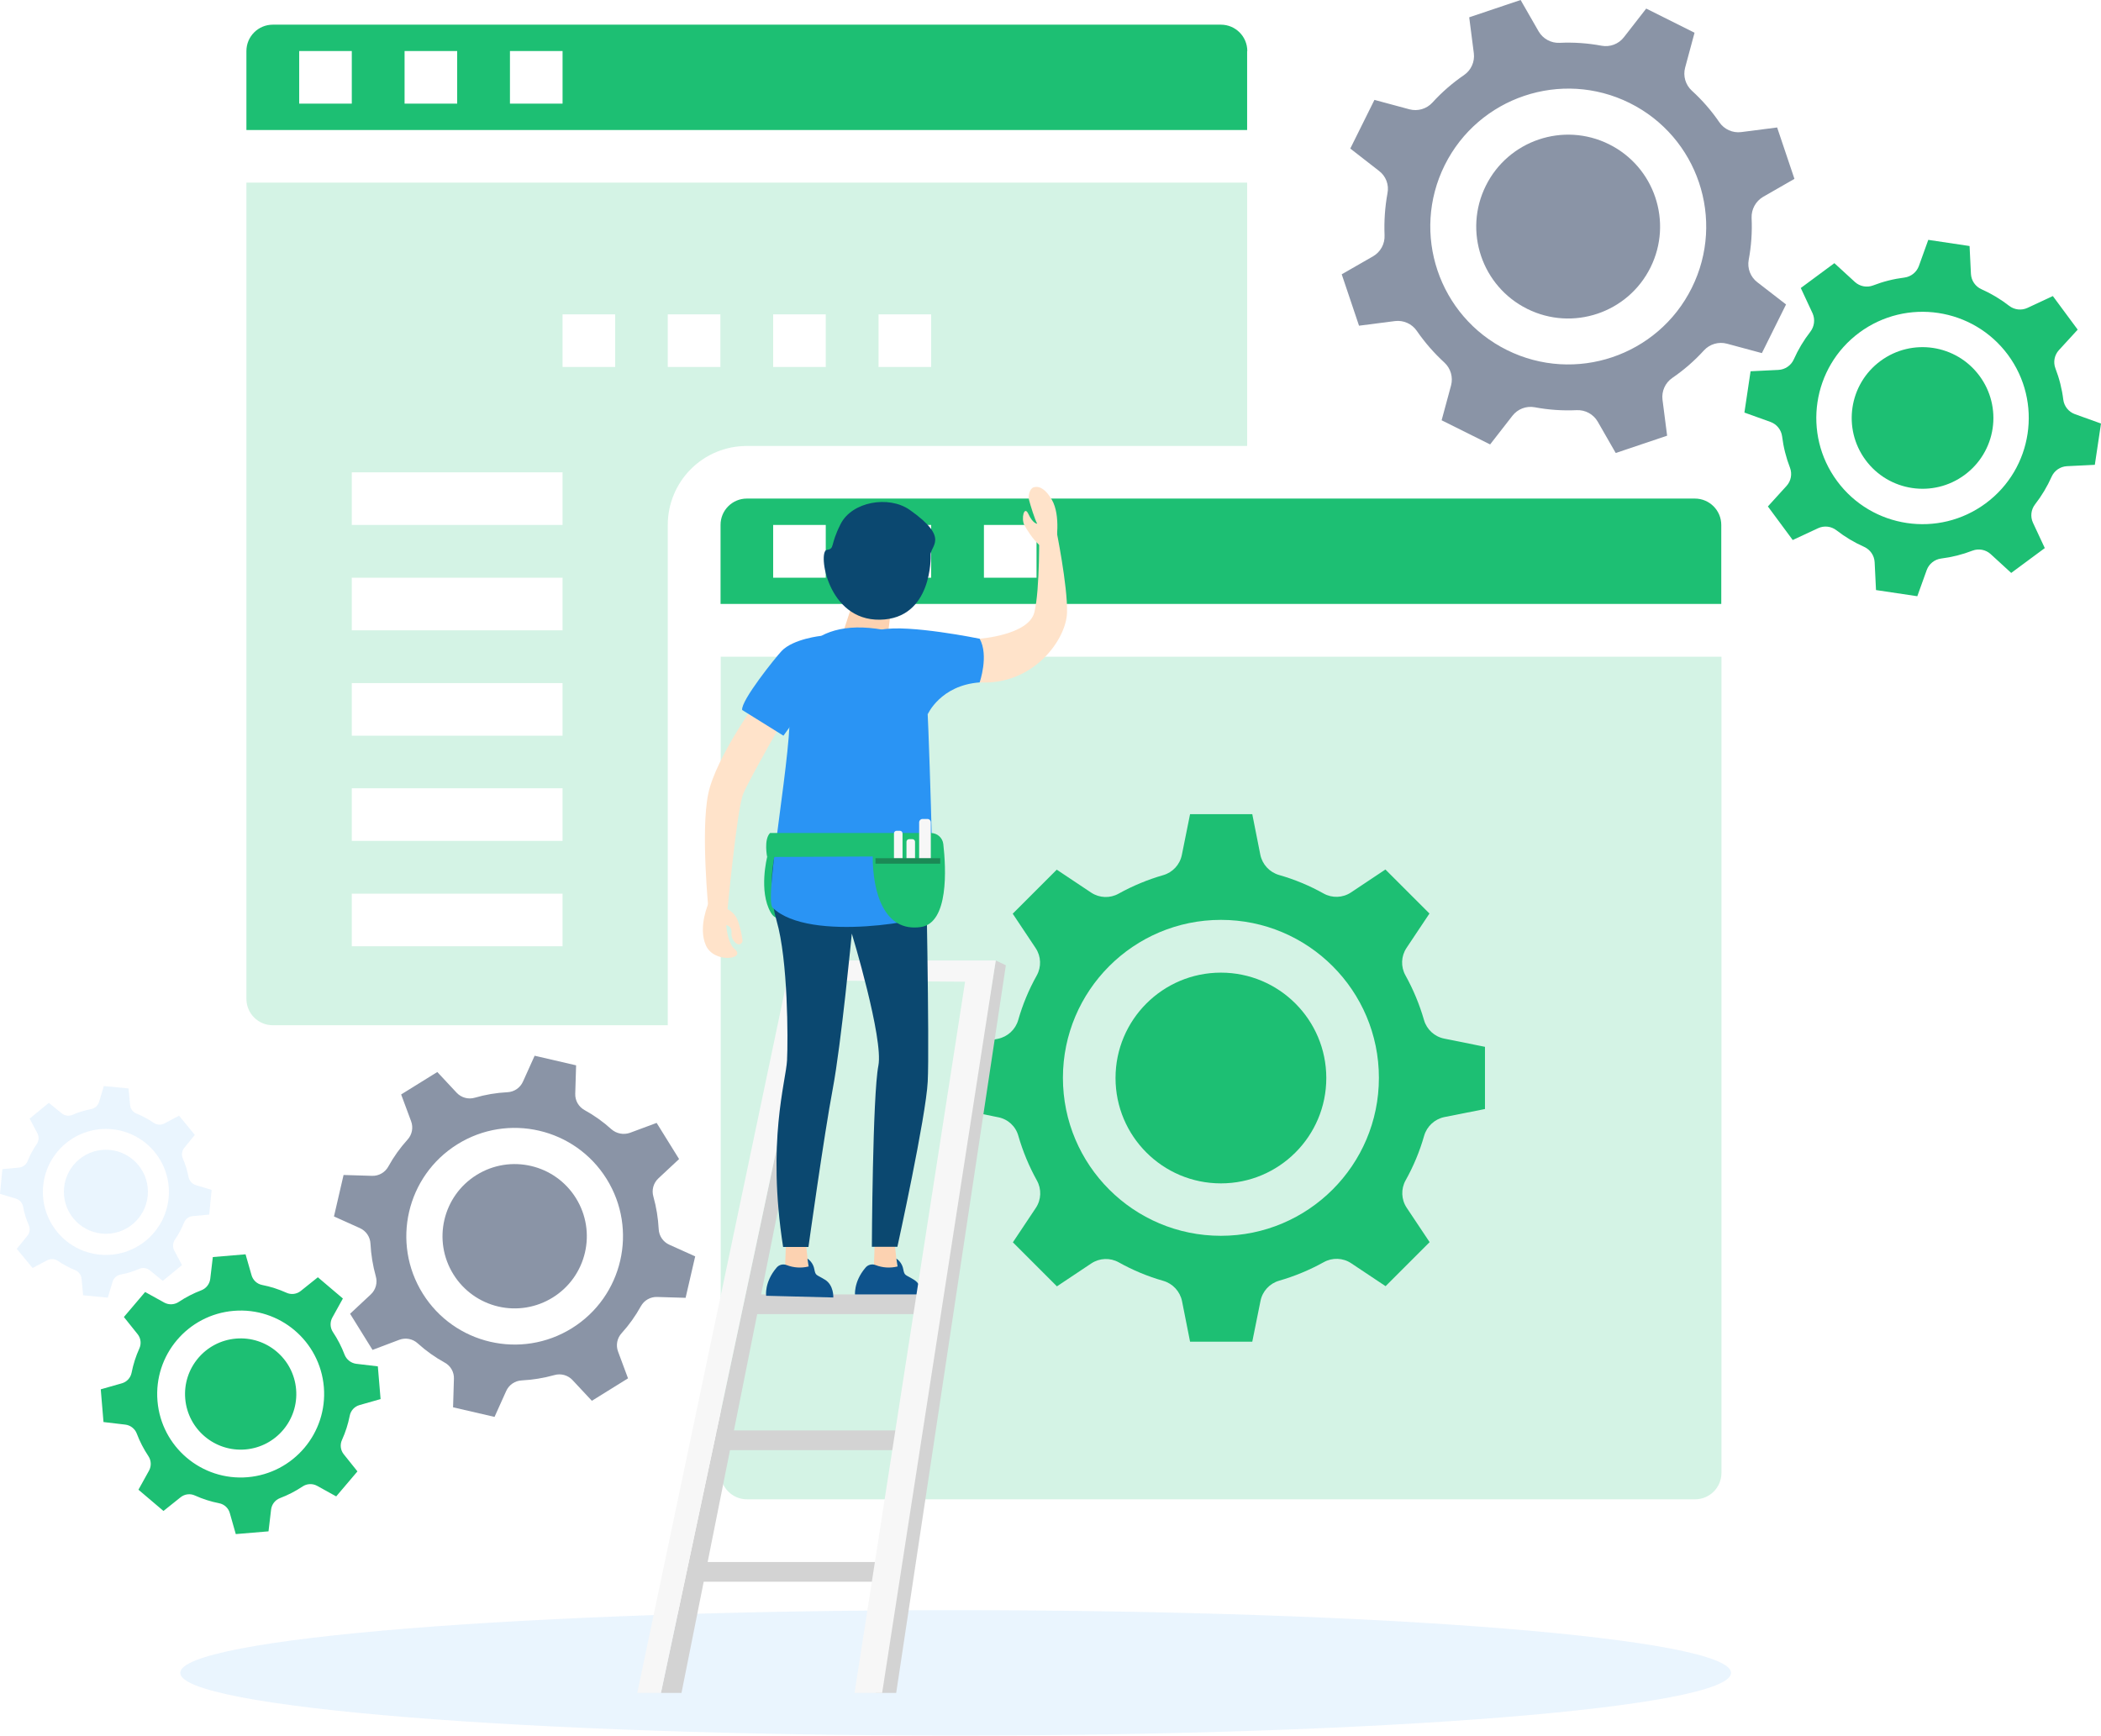
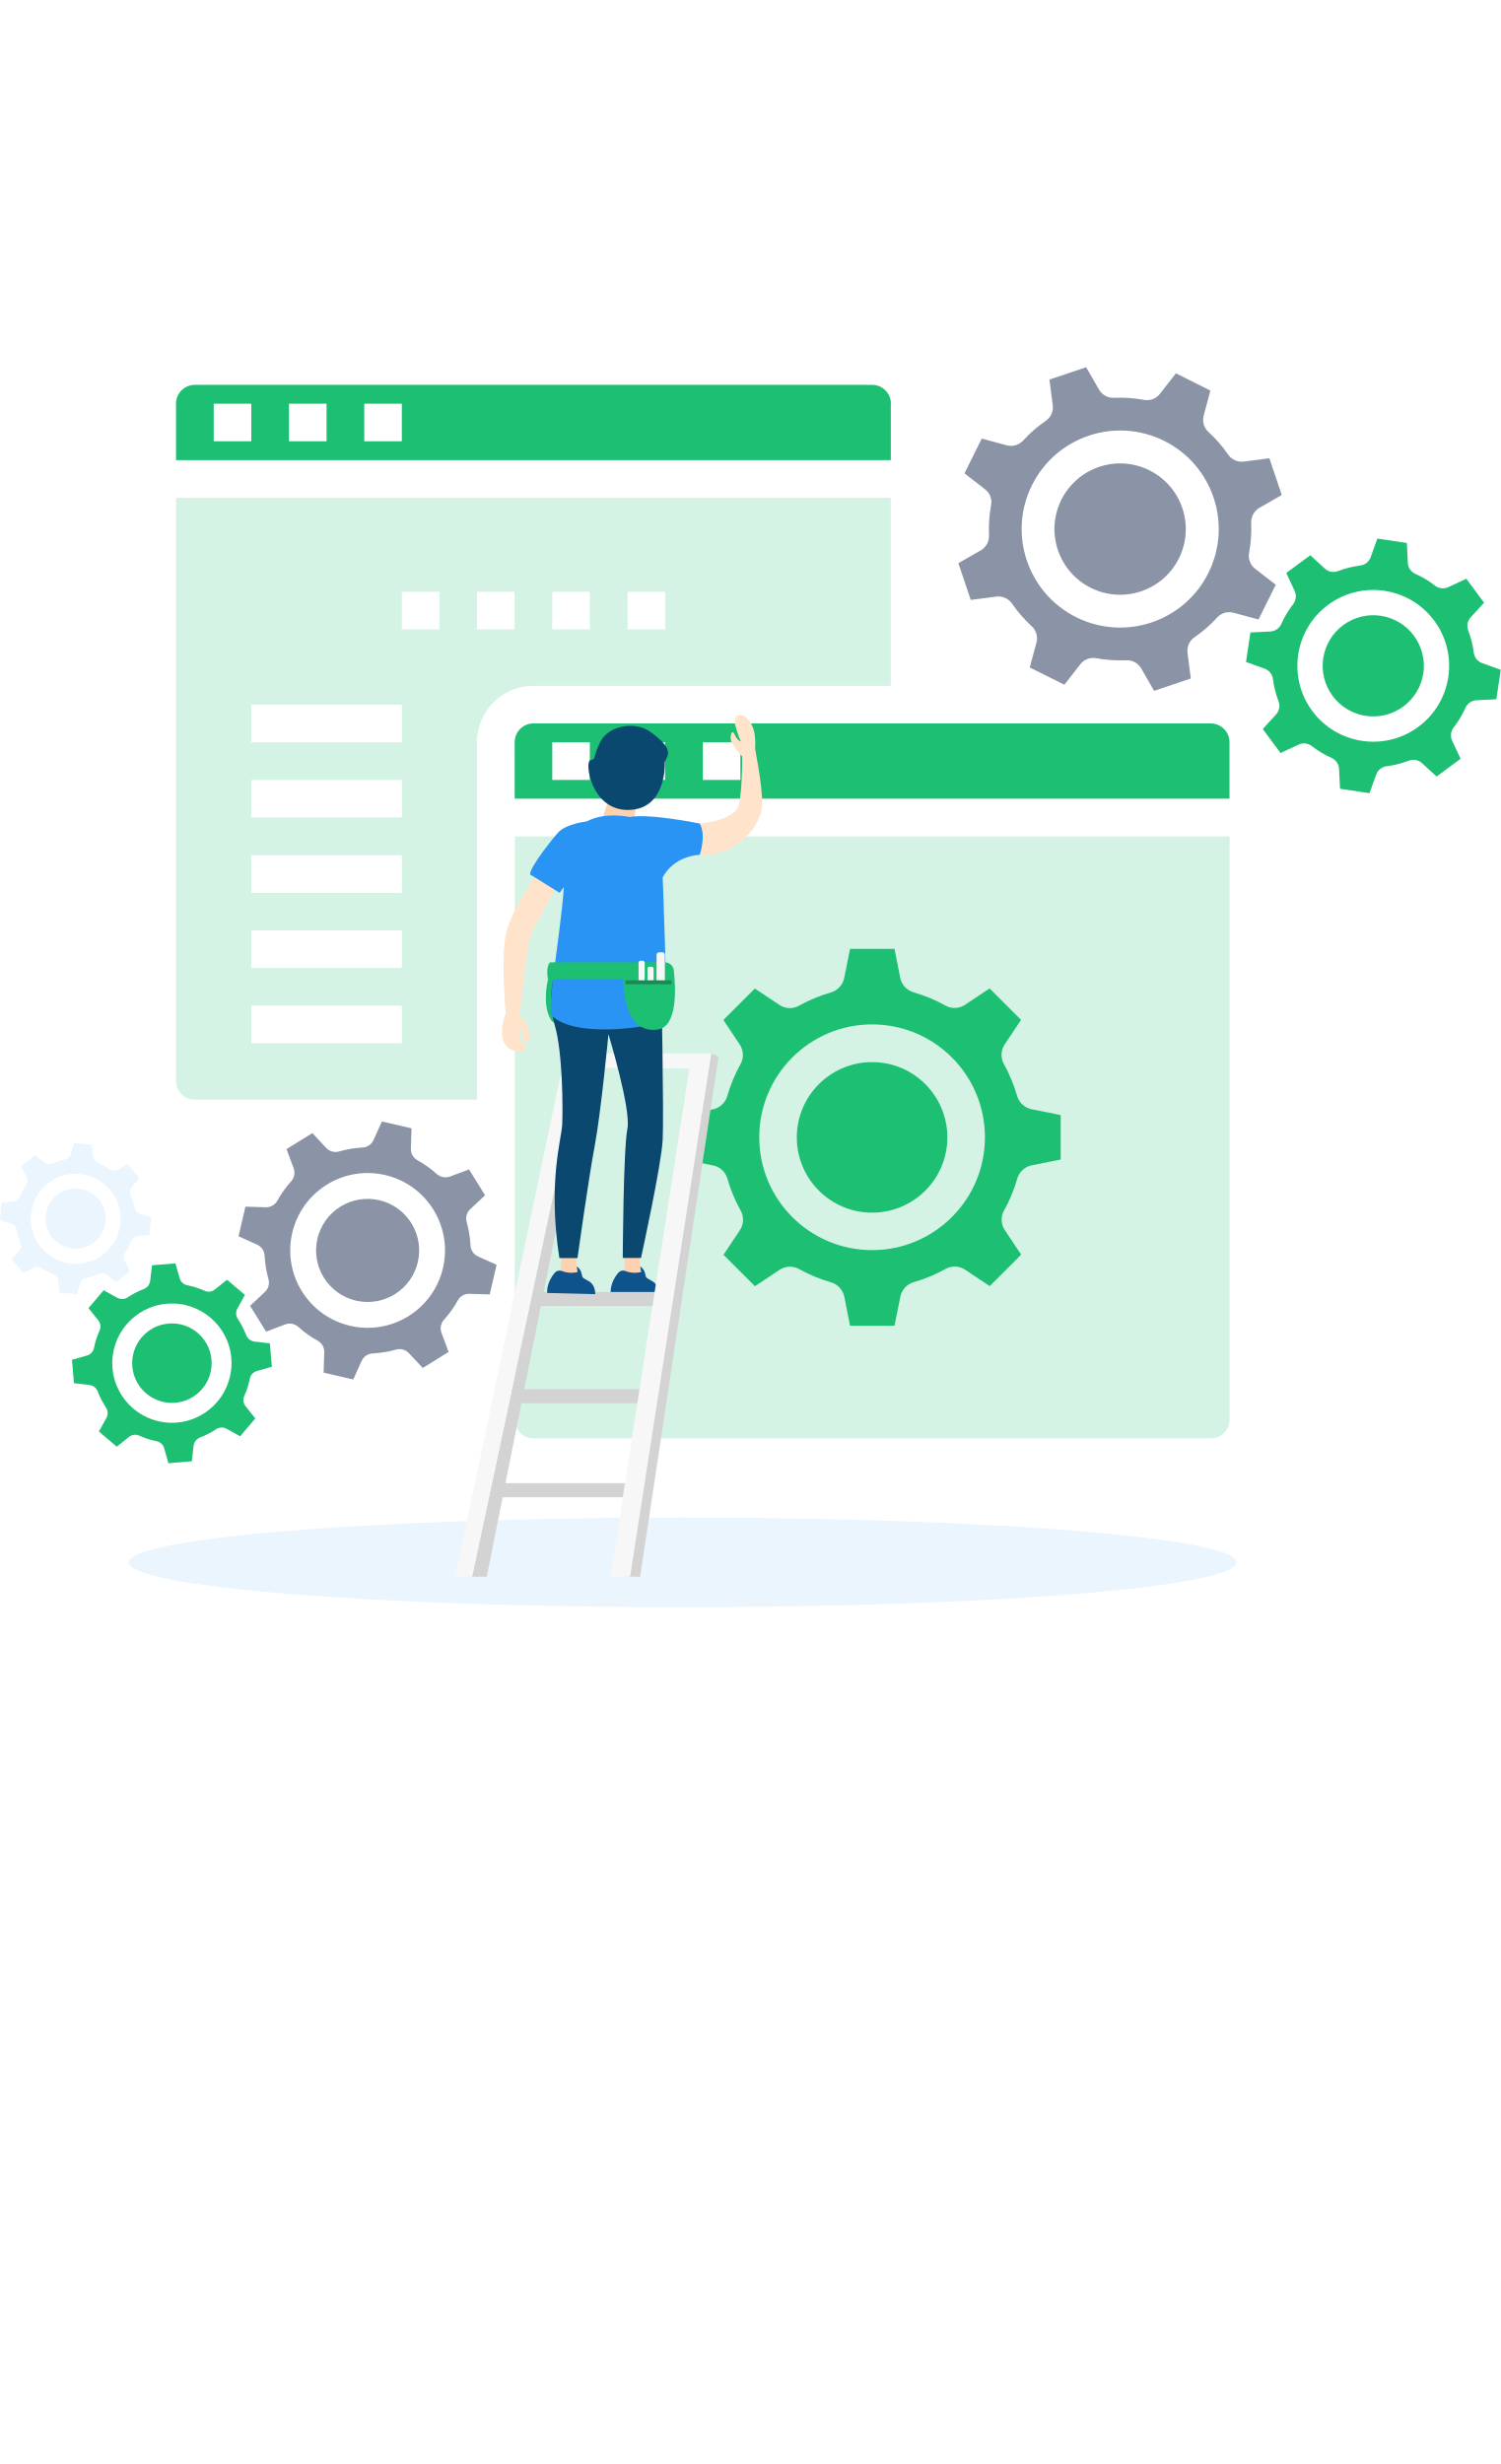
- <svg xmlns="http://www.w3.org/2000/svg" width="1226.1" height="1013" viewBox="0 0 1226.1 1013">
+ <svg xmlns="http://www.w3.org/2000/svg" width="1226.1" height="2013" viewBox="0 -300 1226.1 2013">
  <g id="website-maintenance" transform="translate(-356.3 -28.8)">
    <g id="Group_68475" data-name="Group 68475" opacity="0.1">
      <path id="Path_52493" data-name="Path 52493" d="M466.3,715.7A49.163,49.163,0,0,0,463,705a6.036,6.036,0,0,1,.9-6.3l6.1-7.5L460.8,680l-8.5,4.5a6.157,6.157,0,0,1-6.4-.4,52.306,52.306,0,0,0-9.9-5.3,6.025,6.025,0,0,1-3.8-5.1l-.9-9.6-14.4-1.4-2.8,9.3a6.082,6.082,0,0,1-4.8,4.2,49.163,49.163,0,0,0-10.7,3.3,6.036,6.036,0,0,1-6.3-.9l-7.5-6.1-11.2,9.2,4.5,8.5a6.158,6.158,0,0,1-.4,6.4,52.306,52.306,0,0,0-5.3,9.9,6.026,6.026,0,0,1-5.1,3.8l-9.6.9-1.4,14.4,9.3,2.8a6.082,6.082,0,0,1,4.2,4.8,49.163,49.163,0,0,0,3.3,10.7,6.006,6.006,0,0,1-.9,6.3l-6.1,7.5,9.2,11.2,8.5-4.5a6.157,6.157,0,0,1,6.4.4,52.306,52.306,0,0,0,9.9,5.3,6.025,6.025,0,0,1,3.8,5.1l.9,9.6,14.4,1.4,2.8-9.3a6.082,6.082,0,0,1,4.8-4.2,49.163,49.163,0,0,0,10.7-3.3,6.036,6.036,0,0,1,6.3.9l7.5,6.1,11.2-9.2-4.5-8.5a6.158,6.158,0,0,1,.4-6.4,52.306,52.306,0,0,0,5.3-9.9,6.026,6.026,0,0,1,5.1-3.8l9.6-.9,1.4-14.4-9.3-2.8A6.406,6.406,0,0,1,466.3,715.7Zm-51.8,45.4a36.777,36.777,0,1,1,40.2-33A36.793,36.793,0,0,1,414.5,761.1Z" fill="#2a94f4" />
      <path id="Path_52494" data-name="Path 52494" d="M393.7,722a24.518,24.518,0,1,1,22,26.8A24.49,24.49,0,0,1,393.7,722Z" fill="#2a94f4" />
    </g>
    <ellipse id="Ellipse_548" data-name="Ellipse 548" cx="452.5" cy="36.6" rx="452.5" ry="36.6" transform="translate(461.5 968.6)" fill="#2a94f4" opacity="0.1" />
    <path id="Path_52495" data-name="Path 52495" d="M776.8,888.5a15.407,15.407,0,0,0,15.4,15.4h553.3a15.407,15.407,0,0,0,15.4-15.4V412.1h-584V888.5Z" fill="#1dbf73" opacity="0.19" />
    <path id="Path_52496" data-name="Path 52496" d="M950.6,691.8a125.288,125.288,0,0,0,10.8,26,15.36,15.36,0,0,1-.6,16l-13.4,20.1,25.7,25.7,20.1-13.4a15.36,15.36,0,0,1,16-.6,120.934,120.934,0,0,0,26,10.8,15.593,15.593,0,0,1,10.9,11.8l4.7,23.7h36.3l4.8-23.8a15.418,15.418,0,0,1,10.9-11.8,125.289,125.289,0,0,0,26-10.8,15.36,15.36,0,0,1,16,.6l20.1,13.4,25.7-25.7-13.4-20.1a15.36,15.36,0,0,1-.6-16,120.94,120.94,0,0,0,10.8-26,15.593,15.593,0,0,1,11.8-10.9l23.7-4.7V639.8l-23.8-4.8a15.418,15.418,0,0,1-11.8-10.9,125.282,125.282,0,0,0-10.8-26,15.36,15.36,0,0,1,.6-16l13.4-20.1-25.7-25.7-20.1,13.4a15.36,15.36,0,0,1-16,.6,120.932,120.932,0,0,0-26-10.8,15.593,15.593,0,0,1-10.9-11.8l-4.7-23.7h-36.3l-4.8,23.8a15.418,15.418,0,0,1-10.9,11.8,125.288,125.288,0,0,0-26,10.8,15.36,15.36,0,0,1-16-.6L973,536.4l-25.7,25.7,13.4,20.1a15.36,15.36,0,0,1,.6,16,120.934,120.934,0,0,0-10.8,26,15.593,15.593,0,0,1-11.8,10.9L915,639.8v36.3l23.8,4.8A15.128,15.128,0,0,1,950.6,691.8Zm118.2-126.1a92.2,92.2,0,1,1-92.2,92.2A92.226,92.226,0,0,1,1068.8,565.7Zm-292-230.5v46.1h584V335.2a15.407,15.407,0,0,0-15.4-15.4H792.1A15.322,15.322,0,0,0,776.8,335.2Zm153.7,0h30.7V366H930.5Zm-61.5,0h30.7V366H869Zm-61.5,0h30.7V366H807.5Z" fill="#1dbf73" />
    <path id="Path_52497" data-name="Path 52497" d="M1130.3,658a61.5,61.5,0,1,1-61.5-61.5A61.52,61.52,0,0,1,1130.3,658ZM1084.2,58.6a15.407,15.407,0,0,0-15.4-15.4H515.5a15.407,15.407,0,0,0-15.4,15.4v46.1h584V58.6ZM561.6,89.3H530.9V58.6h30.7Zm61.5,0H592.4V58.6h30.7Zm61.5,0H653.9V58.6h30.7Z" fill="#1dbf73" />
    <path id="Path_52498" data-name="Path 52498" d="M746,335.2a46.049,46.049,0,0,1,46.1-46.1h292V135.4h-584V611.8a15.407,15.407,0,0,0,15.4,15.4H746ZM869,212.3h30.7V243H869Zm-61.5,0h30.7V243H807.5Zm-61.5,0h30.7V243H746ZM684.6,581.1h-123V550.4h123Zm0-61.5h-123V488.9h123Zm0-61.4h-123V427.5h123Zm0-61.5h-123V366h123Zm0-61.5h-123V304.5h123Zm0-92.2V212.3h30.7V243Z" fill="#1dbf73" opacity="0.19" />
    <path id="Path_52499" data-name="Path 52499" d="M866.3,767.1l.6-16.2,11.5,3.5,2.2,20.2S869.6,775.3,866.3,767.1Z" fill="#fcd2b1" />
    <path id="Path_52500" data-name="Path 52500" d="M867.3,767.2a21.242,21.242,0,0,0,12.8.8l-.7-4.6a9.486,9.486,0,0,1,4,6.1c.8,4.1,1,3,6.2,6.2,5.3,3.2,4.9,10.4,4.9,10.4l-39.2-1s-1.1-7.9,6-16.3A5.131,5.131,0,0,1,867.3,767.2Z" fill="#0e538c" />
    <path id="Path_52501" data-name="Path 52501" d="M804,529s-5.1,19.9,2.1,32.4,20.2-15.2,20.2-15.2S824,519.6,804,529Z" fill="#1dbf73" />
    <path id="Path_52502" data-name="Path 52502" d="M800.4,434.6s-26.4,35.9-30.8,57.6c-4.5,21.7.3,69.1.3,69.1h10.8s5.7-60.5,9.3-69.1c3.6-8.8,27-49.4,27-49.4Z" fill="#ffe3ca" />
    <rect id="Rectangle_3155" data-name="Rectangle 3155" width="100.2" height="11.5" transform="translate(795.9 784.3)" fill="#d3d3d3" />
    <rect id="Rectangle_3156" data-name="Rectangle 3156" width="107.7" height="11.5" transform="translate(774.5 863.7)" fill="#d3d3d3" />
    <rect id="Rectangle_3157" data-name="Rectangle 3157" width="107.7" height="11.5" transform="translate(764.8 940.5)" fill="#d3d3d3" />
    <path id="Path_52503" data-name="Path 52503" d="M754,1016.9H742l88.4-415.8h6.7Z" fill="#d3d3d3" />
    <path id="Path_52504" data-name="Path 52504" d="M879.3,1016.9h-12l70.1-427.5,5.9,2.8Z" fill="#d3d3d3" />
    <path id="Path_52505" data-name="Path 52505" d="M855,1016.9l64.5-415.1-89.1-.7L742,1016.9H728.2L818,589.4H937.4l-66.3,427.5H853" fill="#f7f7f7" />
    <path id="Path_52506" data-name="Path 52506" d="M814.5,767.1l.6-16.2,11.5,3.5,2.2,20.2C828.7,774.6,817.8,775.3,814.5,767.1Z" fill="#fcd2b1" />
    <path id="Path_52507" data-name="Path 52507" d="M928,401.6s28.5-2.1,31.9-15.3,2.8-48.8,2.8-48.8h9.9s6.8,33.1,6.4,48.8-19.5,42.5-51,40.8C896.6,425.4,928,401.6,928,401.6Z" fill="#ffe3ca" />
    <path id="Path_52508" data-name="Path 52508" d="M835.7,399.9s-16.5,1.7-23.3,8.9c-3.3,3.5-23.8,28.9-23,34.4l24.1,15,19.7-27.3Z" fill="#2a94f4" />
    <path id="Path_52509" data-name="Path 52509" d="M809.9,522.2s-7.1,21-.4,44,6.7,69.4,6.1,81.5-11.9,47.1-2.3,108.9h14.8s9-64.8,14.2-92.4c4.9-25.9,11.1-90.5,11.1-90.5S872,635,868.9,650.8c-3.4,17.4-3.8,105.7-3.8,105.7H880s16.7-76,17.7-96.4c1.1-20.4-1.2-134.8-1.2-134.8S846.9,491.6,809.9,522.2Z" fill="#0b4870" />
    <path id="Path_52510" data-name="Path 52510" d="M860.7,360l-15.1,46.2,27.3,5.4,6-47.9Z" fill="#fcd2b1" />
    <path id="Path_52511" data-name="Path 52511" d="M876.2,397.3s18.5,3.8,20.4,28,4.5,127.4,4.5,136.3c-.6,4.1-72.5,17.8-93.9-3-5.4-5.3,12.3-95.1,9.8-118.7C814.4,416.4,828.4,386.5,876.2,397.3Z" fill="#2a94f4" />
    <path id="Path_52512" data-name="Path 52512" d="M897.7,445.7s7.4-16.9,30.3-18.6c0,0,5.5-15.7,0-25.5,0,0-41.5-8.5-57.3-5.3S897.7,445.7,897.7,445.7Z" fill="#2a94f4" />
    <path id="Path_52513" data-name="Path 52513" d="M972.5,346.4s3.1-16.6-2.4-26c-3.3-5.6-6.9-8.2-10.5-7.2-2.4.7-3.4,4.9-2.8,7.3.8,3.1,3.4,11.6,4.8,14,0,0-2.5,0-5.1-5.6-2.5-5.5-4.4,2.6-2.4,6.4C957.1,340.8,967,355.9,972.5,346.4Z" fill="#ffe3ca" />
    <path id="Path_52514" data-name="Path 52514" d="M815.4,767.2a21.242,21.242,0,0,0,12.8.8l-.7-4.6a9.486,9.486,0,0,1,4,6.1c.8,4.1,1,3,6.2,6.2,5.3,3.2,4.9,10.4,4.9,10.4l-39.2-1s-1.1-7.9,6-16.3A5.169,5.169,0,0,1,815.4,767.2Z" fill="#0e538c" />
    <path id="Path_52515" data-name="Path 52515" d="M899.4,353.1c-.7-5.8,11.9-9.7-12.2-26.7-12.3-8.6-33.7-4.8-40.3,8.2s-3.1,14.3-8.2,15.2c-5.1,1,.3,41.2,31.1,40.7C900.7,390,899.4,353.1,899.4,353.1Z" fill="#0b4870" />
    <path id="Path_52516" data-name="Path 52516" d="M813.6,406.6" fill="#333" />
    <path id="Path_52517" data-name="Path 52517" d="M805.7,515h93.8a7.28,7.28,0,0,1,7.3,6.5c1.6,14.1,3.3,46.1-13.2,48.4-21.2,3-28-19.9-28-41.2L804,529S801.9,518.8,805.7,515Z" fill="#1dbf73" />
    <path id="Path_52518" data-name="Path 52518" d="M769.9,561.3" fill="#2a94f4" />
    <path id="Path_52519" data-name="Path 52519" d="M780,555.7s-1.8,21.3,5.1,27.1c6.9,5.9-12.2,8.5-16.9-2.3s1.7-24.8,1.7-24.8Z" fill="#ffe3ca" />
    <path id="Path_52520" data-name="Path 52520" d="M778.2,558.5a12.187,12.187,0,0,1,8.8,8,57.076,57.076,0,0,1,2.6,11,2.172,2.172,0,0,1-3.5,2,6.628,6.628,0,0,1-2.9-6.1c.5-6.5-7.3-4.6-7.3-4.6S773.3,561.1,778.2,558.5Z" fill="#ffe3ca" />
    <path id="Path_52521" data-name="Path 52521" d="M882.9,529.7H878V515.2a1.538,1.538,0,0,1,1.5-1.5h2a1.538,1.538,0,0,1,1.5,1.5v14.5Zm7.3,0h-4.9v-9.6a1.538,1.538,0,0,1,1.5-1.5h2a1.538,1.538,0,0,1,1.5,1.5v9.6Zm9.3,0h-6.8V508.8a2.006,2.006,0,0,1,2-2h2.8a2.006,2.006,0,0,1,2,2Z" fill="#f7f7f7" />
    <rect id="Rectangle_3158" data-name="Rectangle 3158" width="37.8" height="3.2" transform="translate(867.2 529.7)" fill="#161616" opacity="0.32" />
    <g id="Group_68476" data-name="Group 68476">
      <path id="Path_52522" data-name="Path 52522" d="M557.4,819.5a65.95,65.95,0,0,0-6.8-13.2,8.183,8.183,0,0,1-.4-8.4l6.2-11.2-14.6-12.4-10,8a8,8,0,0,1-8.4,1,64.315,64.315,0,0,0-14.1-4.5,8.026,8.026,0,0,1-6.2-5.7l-3.5-12.2-19.1,1.6L479,775.2a8.225,8.225,0,0,1-5.2,6.7,65.949,65.949,0,0,0-13.2,6.8,8.183,8.183,0,0,1-8.4.4L441,782.9l-12.4,14.6,8,10a8,8,0,0,1,1,8.4,64.314,64.314,0,0,0-4.5,14.1,8.026,8.026,0,0,1-5.7,6.2l-12.3,3.5,1.6,19.1,12.7,1.5a8.225,8.225,0,0,1,6.7,5.2,65.95,65.95,0,0,0,6.8,13.2,8.183,8.183,0,0,1,.4,8.4l-6.2,11.2,14.6,12.4,10-8a8,8,0,0,1,8.4-1,64.315,64.315,0,0,0,14.1,4.5,8.026,8.026,0,0,1,6.2,5.7l3.5,12.3,19.1-1.6,1.5-12.7a8.225,8.225,0,0,1,5.2-6.7,65.95,65.95,0,0,0,13.2-6.8,8.183,8.183,0,0,1,8.4-.4l11.2,6.2,12.4-14.6-8-10a8,8,0,0,1-1-8.4,64.316,64.316,0,0,0,4.5-14.1,8.026,8.026,0,0,1,5.7-6.2l12.3-3.5-1.6-19.1-12.7-1.5A8.521,8.521,0,0,1,557.4,819.5ZM500.8,891a48.719,48.719,0,1,1,44.5-52.6A48.8,48.8,0,0,1,500.8,891Z" fill="#1dbf73" />
      <path id="Path_52523" data-name="Path 52523" d="M464.4,845.2a32.467,32.467,0,1,1,35.1,29.6A32.5,32.5,0,0,1,464.4,845.2Z" fill="#1dbf73" />
    </g>
    <g id="Group_68477" data-name="Group 68477">
      <path id="Path_52524" data-name="Path 52524" d="M713.1,687.9a82.957,82.957,0,0,0-15.7-11.2,10.438,10.438,0,0,1-5.4-9.5l.5-16.6L668.3,645l-6.8,15.1a10.493,10.493,0,0,1-9.1,6.2,82.105,82.105,0,0,0-19,3.2,10.482,10.482,0,0,1-10.6-2.9l-11.3-12.1-21.1,13.1,5.8,15.6a10.443,10.443,0,0,1-2.1,10.8,82.957,82.957,0,0,0-11.2,15.7,10.438,10.438,0,0,1-9.5,5.4l-16.6-.5-5.6,24.2,15.1,6.8a10.493,10.493,0,0,1,6.2,9.1,87.638,87.638,0,0,0,3.1,19,10.482,10.482,0,0,1-2.9,10.6l-12.1,11.3,13.1,21.1,15.6-5.9a10.483,10.483,0,0,1,10.8,2.1,82.957,82.957,0,0,0,15.7,11.2,10.254,10.254,0,0,1,5.4,9.5l-.5,16.6,24.2,5.6,6.8-15.1a10.493,10.493,0,0,1,9.1-6.2,87.638,87.638,0,0,0,19-3.1,10.482,10.482,0,0,1,10.6,2.9l11.3,12.1,21.1-13.1L717,817.7a10.443,10.443,0,0,1,2.1-10.8,82.957,82.957,0,0,0,11.2-15.7,10.438,10.438,0,0,1,9.5-5.4l16.6.5,5.6-24.2-15.1-6.8a10.493,10.493,0,0,1-6.2-9.1,87.638,87.638,0,0,0-3.1-19,10.482,10.482,0,0,1,2.9-10.6l12.1-11.3-13.1-21.1L723.9,690A10.927,10.927,0,0,1,713.1,687.9ZM690.1,804a63.224,63.224,0,1,1,20.2-87.1A63.239,63.239,0,0,1,690.1,804Z" fill="#8a94a6" />
      <path id="Path_52525" data-name="Path 52525" d="M620.9,772.6a42.108,42.108,0,1,1,58,13.5A42.061,42.061,0,0,1,620.9,772.6Z" fill="#8a94a6" />
    </g>
    <g id="Group_68478" data-name="Group 68478">
      <path id="Path_52526" data-name="Path 52526" d="M1412.8,222.4a78.146,78.146,0,0,0-9.7,16.2,10.4,10.4,0,0,1-8.9,6.1l-16.3.8-3.6,24.1,15.3,5.5a10.41,10.41,0,0,1,6.7,8.4,76.755,76.755,0,0,0,4.6,18.3,10.314,10.314,0,0,1-2,10.6l-10.9,12,14.5,19.6,14.8-6.9a10.367,10.367,0,0,1,10.7,1.2,78.151,78.151,0,0,0,16.2,9.7,10.4,10.4,0,0,1,6.1,8.9l.8,16.3,24.1,3.6,5.5-15.3a10.41,10.41,0,0,1,8.4-6.7,76.748,76.748,0,0,0,18.3-4.6,10.314,10.314,0,0,1,10.6,2l12,11,19.6-14.5-6.9-14.8a10.367,10.367,0,0,1,1.2-10.7,78.146,78.146,0,0,0,9.7-16.2,10.4,10.4,0,0,1,8.9-6.1l16.3-.8,3.6-24.1-15.3-5.5a10.41,10.41,0,0,1-6.7-8.4,76.755,76.755,0,0,0-4.6-18.3,10.314,10.314,0,0,1,2-10.6l11-12-14.5-19.6-14.8,6.9a10.367,10.367,0,0,1-10.7-1.2,78.15,78.15,0,0,0-16.2-9.7,10.4,10.4,0,0,1-6.1-8.9l-.8-16.3-24.1-3.6-5.5,15.3a10.41,10.41,0,0,1-8.4,6.7,76.75,76.75,0,0,0-18.3,4.6,10.314,10.314,0,0,1-10.6-2l-12-11-19.6,14.5,6.9,14.8A10.615,10.615,0,0,1,1412.8,222.4Zm115.3,13.5a61.991,61.991,0,1,1-86.7-13A62.063,62.063,0,0,1,1528.1,235.9Z" fill="#1dbf73" />
      <path id="Path_52527" data-name="Path 52527" d="M1502.8,306a41.331,41.331,0,1,1,8.7-57.8A41.262,41.262,0,0,1,1502.8,306Z" fill="#1dbf73" />
    </g>
    <g id="Group_68479" data-name="Group 68479">
      <path id="Path_52528" data-name="Path 52528" d="M1166,141.6a111.866,111.866,0,0,0-1.7,24.5,13.472,13.472,0,0,1-6.7,12.3l-18.3,10.5,10.1,30,21-2.7a13.421,13.421,0,0,1,12.7,5.7,109.652,109.652,0,0,0,16.1,18.5,13.478,13.478,0,0,1,3.9,13.4l-5.5,20.3,28.3,14.1,13-16.7a13.368,13.368,0,0,1,13-5,106.04,106.04,0,0,0,24.5,1.7,13.472,13.472,0,0,1,12.3,6.7l10.5,18.3,30-10.1-2.7-21a13.421,13.421,0,0,1,5.7-12.7,105.35,105.35,0,0,0,18.5-16.1,13.478,13.478,0,0,1,13.4-3.9l20.4,5.5,14.1-28.4-16.8-13a13.368,13.368,0,0,1-5-13,106.038,106.038,0,0,0,1.7-24.5,13.669,13.669,0,0,1,6.7-12.3l18.3-10.5-10.1-30-21,2.7a13.421,13.421,0,0,1-12.7-5.7,105.35,105.35,0,0,0-16.1-18.5,13.478,13.478,0,0,1-3.9-13.4l5.5-20.4L1317,33.8l-13,16.7a13.368,13.368,0,0,1-13,5,106.039,106.039,0,0,0-24.5-1.7,13.472,13.472,0,0,1-12.3-6.7l-10.5-18.3-30,10.1,2.7,21a13.421,13.421,0,0,1-5.7,12.7,105.35,105.35,0,0,0-18.5,16.1,13.478,13.478,0,0,1-13.4,3.9l-20.4-5.5-14.1,28.4,16.7,13A13.062,13.062,0,0,1,1166,141.6Zm141.3-52.7a80.5,80.5,0,1,1-107.9,36.3A80.591,80.591,0,0,1,1307.3,88.9Z" fill="#8a94a6" />
      <path id="Path_52529" data-name="Path 52529" d="M1319.5,184.9a53.643,53.643,0,1,1-24.2-71.9A53.67,53.67,0,0,1,1319.5,184.9Z" fill="#8a94a6" />
    </g>
  </g>
</svg>
